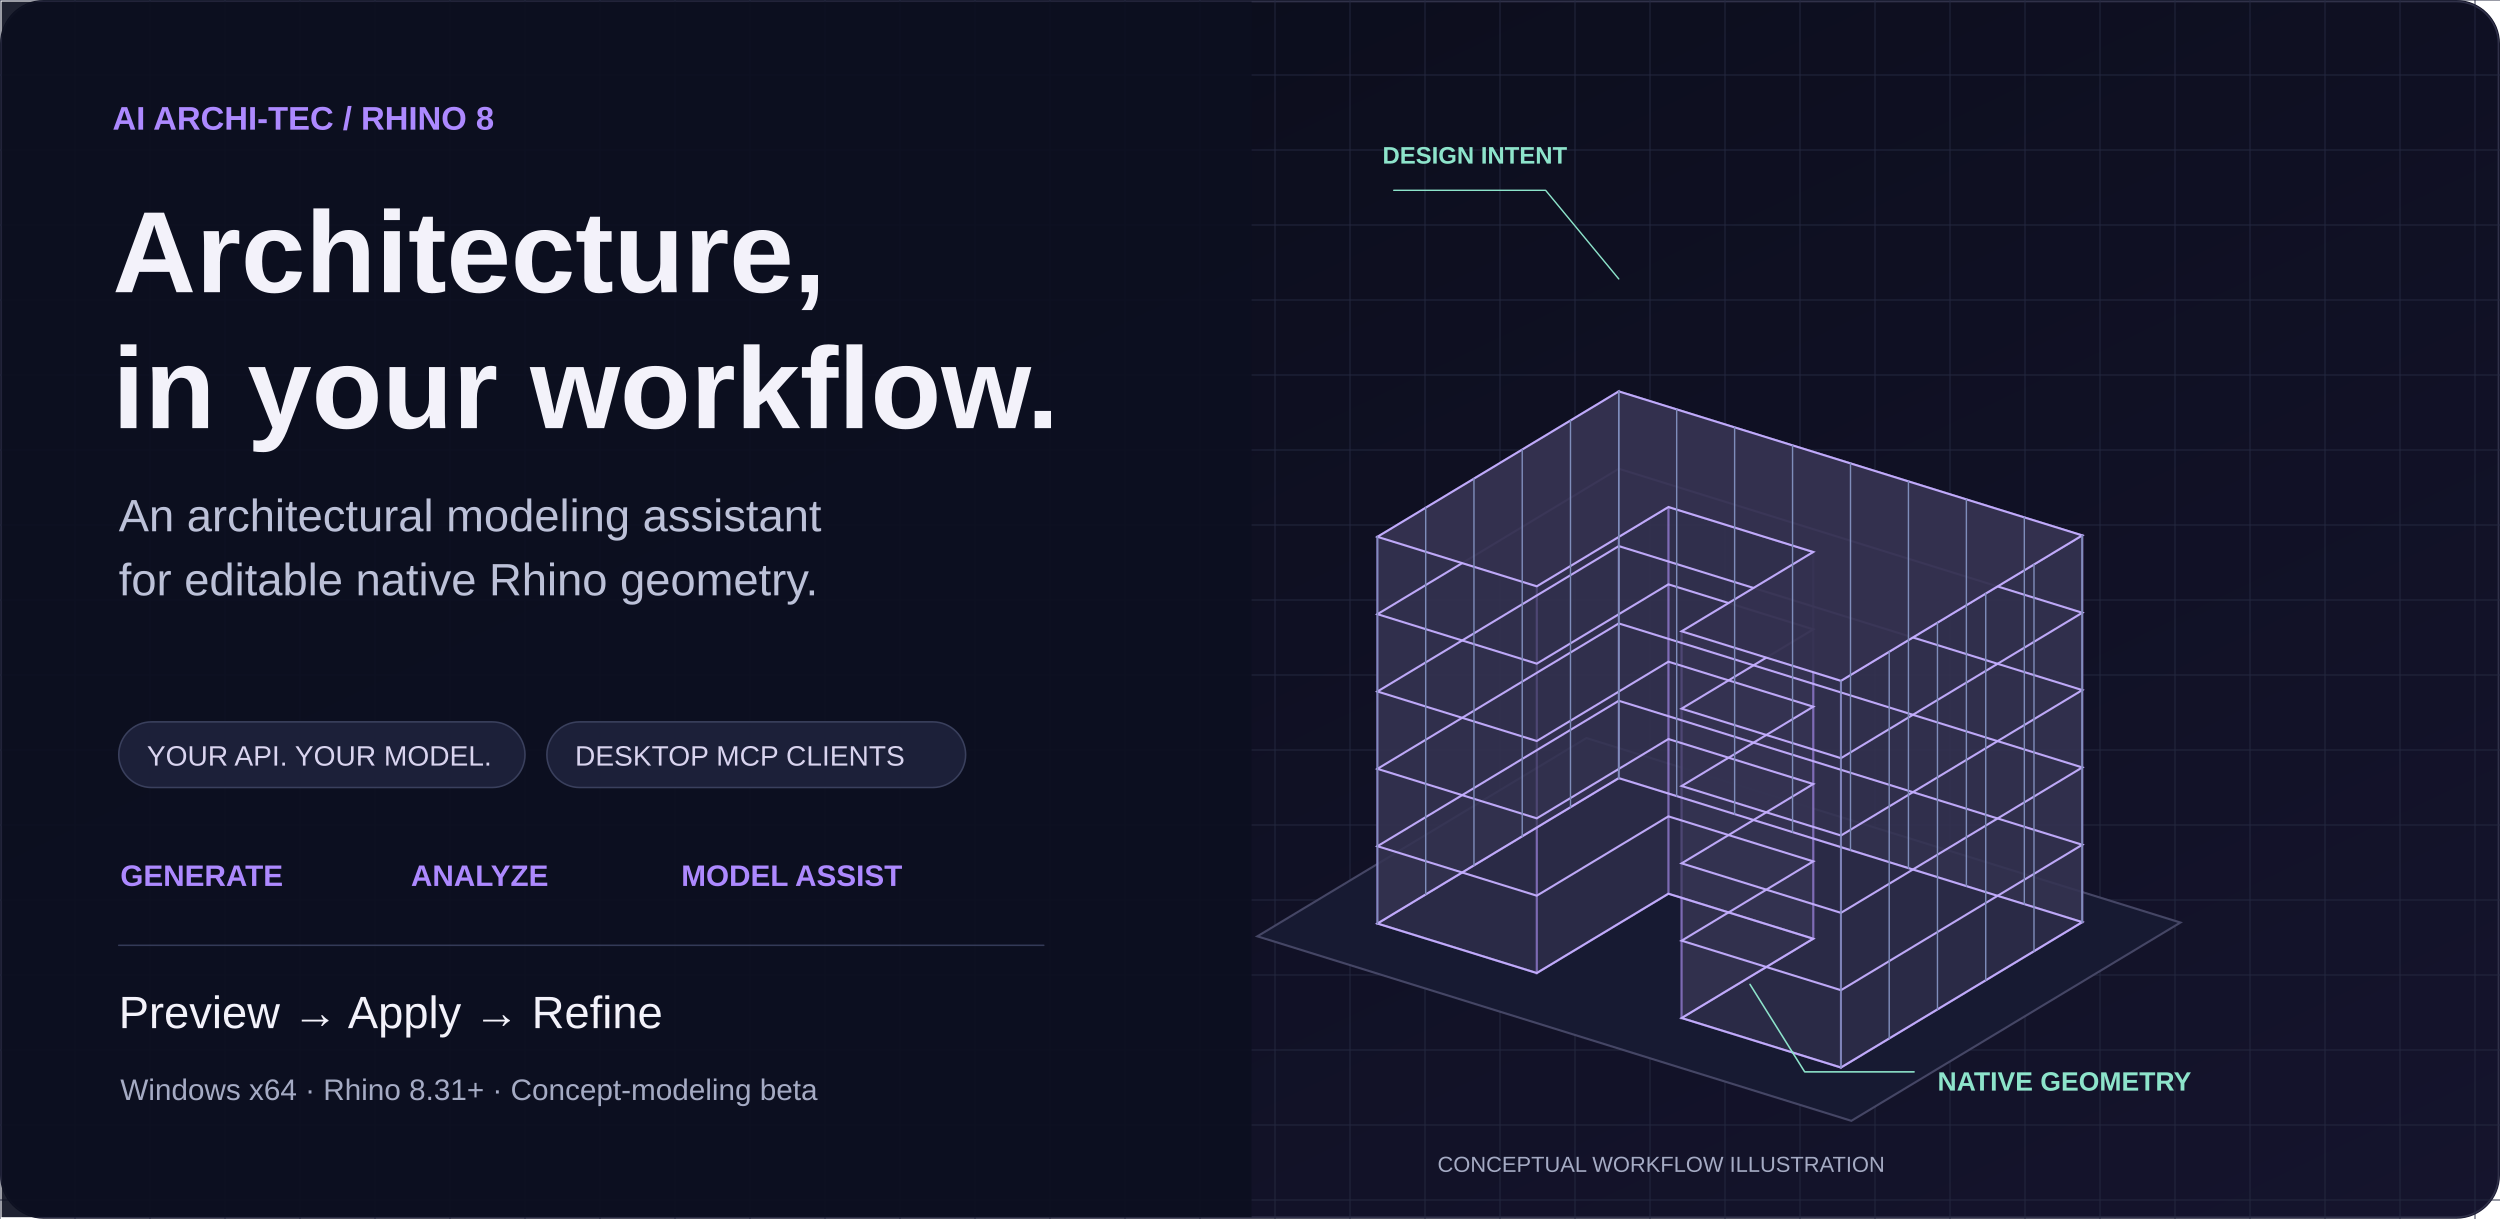
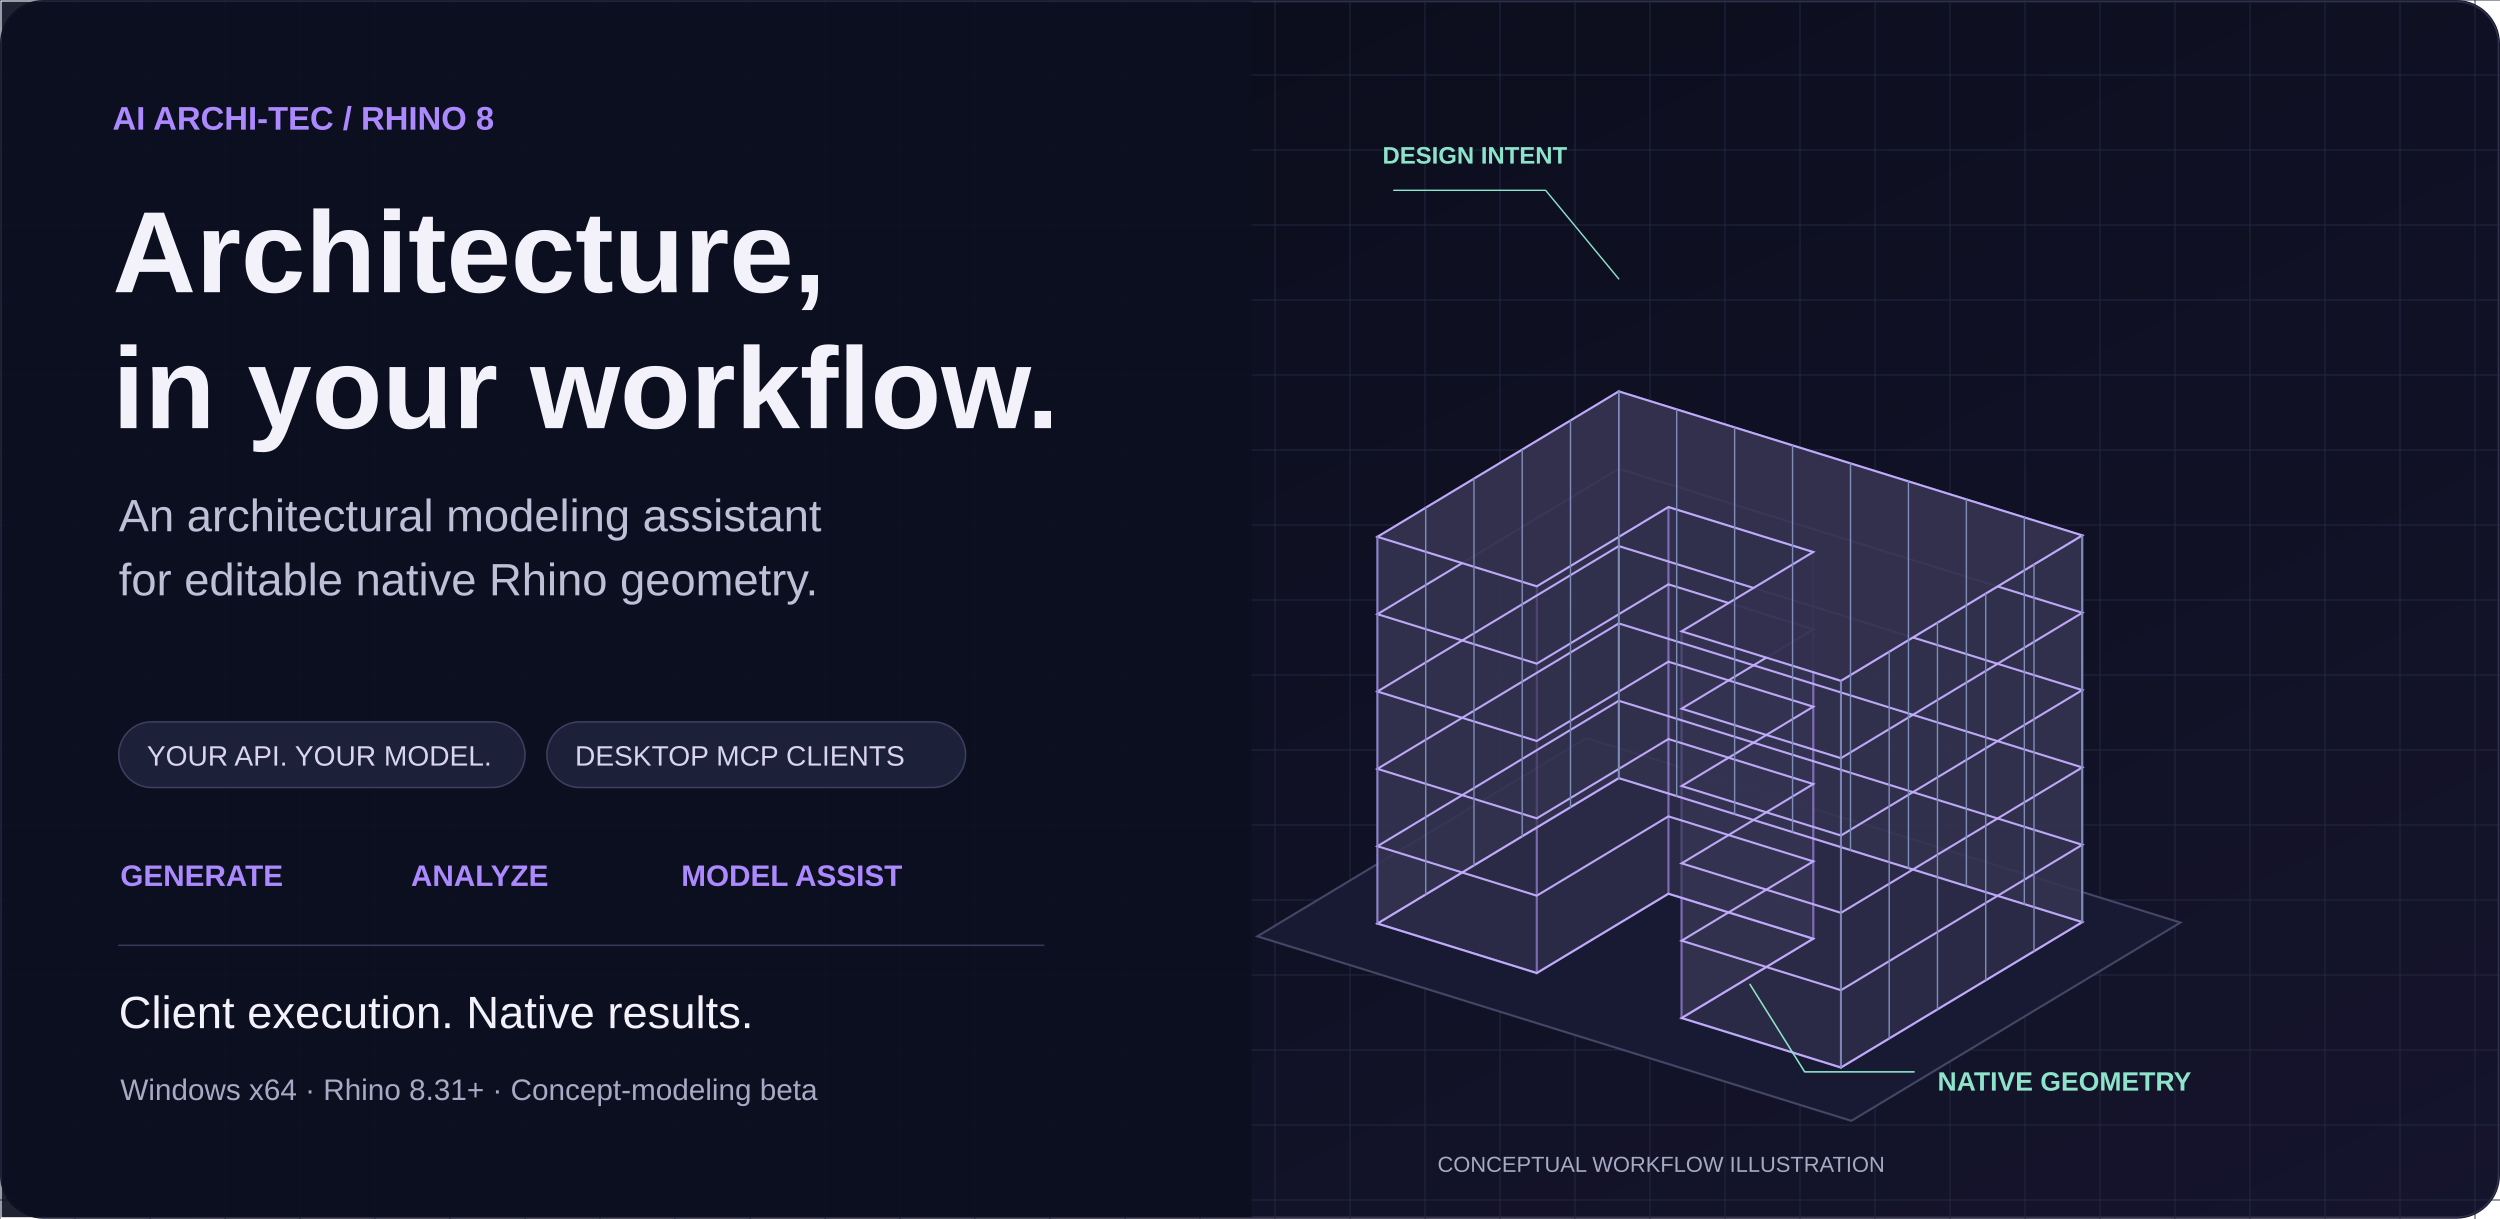
<svg xmlns="http://www.w3.org/2000/svg" width="1600" height="780" viewBox="0 0 1600 780" role="img" aria-labelledby="title desc">
  <defs>
    <linearGradient id="bg" x2="1" y2="1">
      <stop stop-color="#090C18" />
      <stop offset="1" stop-color="#15142D" />
    </linearGradient>
    <linearGradient id="accent">
      <stop stop-color="#AA6DFF" />
      <stop offset="1" stop-color="#6579FF" />
    </linearGradient>
    <marker id="arrow" markerWidth="10" markerHeight="10" refX="7" refY="4" orient="auto">
      <path d="M0 0L8 4L0 8" fill="none" stroke="#AD89FF" stroke-width="1.4" />
    </marker>
  </defs>
  <g font-family="Segoe UI,Arial,sans-serif">
    <rect width="1600" height="780" rx="28" fill="url(#bg)" />
    <rect x="1" y="1" width="1598" height="778" rx="27" fill="none" stroke="#303149" />
    <path d="M0 0V780" fill="none" stroke="#252840" stroke-width="0.6" stroke-linecap="round" stroke-linejoin="round" />
    <path d="M48 0V780" fill="none" stroke="#252840" stroke-width="0.6" stroke-linecap="round" stroke-linejoin="round" />
    <path d="M96 0V780" fill="none" stroke="#252840" stroke-width="0.6" stroke-linecap="round" stroke-linejoin="round" />
    <path d="M144 0V780" fill="none" stroke="#252840" stroke-width="0.6" stroke-linecap="round" stroke-linejoin="round" />
    <path d="M192 0V780" fill="none" stroke="#252840" stroke-width="0.6" stroke-linecap="round" stroke-linejoin="round" />
    <path d="M240 0V780" fill="none" stroke="#252840" stroke-width="0.6" stroke-linecap="round" stroke-linejoin="round" />
    <path d="M288 0V780" fill="none" stroke="#252840" stroke-width="0.6" stroke-linecap="round" stroke-linejoin="round" />
    <path d="M336 0V780" fill="none" stroke="#252840" stroke-width="0.6" stroke-linecap="round" stroke-linejoin="round" />
    <path d="M384 0V780" fill="none" stroke="#252840" stroke-width="0.6" stroke-linecap="round" stroke-linejoin="round" />
    <path d="M432 0V780" fill="none" stroke="#252840" stroke-width="0.6" stroke-linecap="round" stroke-linejoin="round" />
    <path d="M480 0V780" fill="none" stroke="#252840" stroke-width="0.6" stroke-linecap="round" stroke-linejoin="round" />
    <path d="M528 0V780" fill="none" stroke="#252840" stroke-width="0.6" stroke-linecap="round" stroke-linejoin="round" />
    <path d="M576 0V780" fill="none" stroke="#252840" stroke-width="0.6" stroke-linecap="round" stroke-linejoin="round" />
    <path d="M624 0V780" fill="none" stroke="#252840" stroke-width="0.6" stroke-linecap="round" stroke-linejoin="round" />
    <path d="M672 0V780" fill="none" stroke="#252840" stroke-width="0.6" stroke-linecap="round" stroke-linejoin="round" />
    <path d="M720 0V780" fill="none" stroke="#252840" stroke-width="0.6" stroke-linecap="round" stroke-linejoin="round" />
    <path d="M768 0V780" fill="none" stroke="#252840" stroke-width="0.6" stroke-linecap="round" stroke-linejoin="round" />
    <path d="M816 0V780" fill="none" stroke="#252840" stroke-width="0.6" stroke-linecap="round" stroke-linejoin="round" />
    <path d="M864 0V780" fill="none" stroke="#252840" stroke-width="0.6" stroke-linecap="round" stroke-linejoin="round" />
    <path d="M912 0V780" fill="none" stroke="#252840" stroke-width="0.6" stroke-linecap="round" stroke-linejoin="round" />
    <path d="M960 0V780" fill="none" stroke="#252840" stroke-width="0.6" stroke-linecap="round" stroke-linejoin="round" />
    <path d="M1008 0V780" fill="none" stroke="#252840" stroke-width="0.6" stroke-linecap="round" stroke-linejoin="round" />
    <path d="M1056 0V780" fill="none" stroke="#252840" stroke-width="0.6" stroke-linecap="round" stroke-linejoin="round" />
    <path d="M1104 0V780" fill="none" stroke="#252840" stroke-width="0.6" stroke-linecap="round" stroke-linejoin="round" />
    <path d="M1152 0V780" fill="none" stroke="#252840" stroke-width="0.6" stroke-linecap="round" stroke-linejoin="round" />
    <path d="M1200 0V780" fill="none" stroke="#252840" stroke-width="0.6" stroke-linecap="round" stroke-linejoin="round" />
    <path d="M1248 0V780" fill="none" stroke="#252840" stroke-width="0.6" stroke-linecap="round" stroke-linejoin="round" />
    <path d="M1296 0V780" fill="none" stroke="#252840" stroke-width="0.6" stroke-linecap="round" stroke-linejoin="round" />
    <path d="M1344 0V780" fill="none" stroke="#252840" stroke-width="0.6" stroke-linecap="round" stroke-linejoin="round" />
    <path d="M1392 0V780" fill="none" stroke="#252840" stroke-width="0.6" stroke-linecap="round" stroke-linejoin="round" />
    <path d="M1440 0V780" fill="none" stroke="#252840" stroke-width="0.6" stroke-linecap="round" stroke-linejoin="round" />
    <path d="M1488 0V780" fill="none" stroke="#252840" stroke-width="0.6" stroke-linecap="round" stroke-linejoin="round" />
    <path d="M1536 0V780" fill="none" stroke="#252840" stroke-width="0.6" stroke-linecap="round" stroke-linejoin="round" />
    <path d="M1584 0V780" fill="none" stroke="#252840" stroke-width="0.6" stroke-linecap="round" stroke-linejoin="round" />
    <path d="M0 0H1600" fill="none" stroke="#252840" stroke-width="0.6" stroke-linecap="round" stroke-linejoin="round" />
    <path d="M0 48H1600" fill="none" stroke="#252840" stroke-width="0.6" stroke-linecap="round" stroke-linejoin="round" />
    <path d="M0 96H1600" fill="none" stroke="#252840" stroke-width="0.6" stroke-linecap="round" stroke-linejoin="round" />
    <path d="M0 144H1600" fill="none" stroke="#252840" stroke-width="0.6" stroke-linecap="round" stroke-linejoin="round" />
    <path d="M0 192H1600" fill="none" stroke="#252840" stroke-width="0.6" stroke-linecap="round" stroke-linejoin="round" />
    <path d="M0 240H1600" fill="none" stroke="#252840" stroke-width="0.6" stroke-linecap="round" stroke-linejoin="round" />
    <path d="M0 288H1600" fill="none" stroke="#252840" stroke-width="0.6" stroke-linecap="round" stroke-linejoin="round" />
    <path d="M0 336H1600" fill="none" stroke="#252840" stroke-width="0.6" stroke-linecap="round" stroke-linejoin="round" />
    <path d="M0 384H1600" fill="none" stroke="#252840" stroke-width="0.6" stroke-linecap="round" stroke-linejoin="round" />
    <path d="M0 432H1600" fill="none" stroke="#252840" stroke-width="0.6" stroke-linecap="round" stroke-linejoin="round" />
    <path d="M0 480H1600" fill="none" stroke="#252840" stroke-width="0.6" stroke-linecap="round" stroke-linejoin="round" />
    <path d="M0 528H1600" fill="none" stroke="#252840" stroke-width="0.6" stroke-linecap="round" stroke-linejoin="round" />
    <path d="M0 576H1600" fill="none" stroke="#252840" stroke-width="0.6" stroke-linecap="round" stroke-linejoin="round" />
    <path d="M0 624H1600" fill="none" stroke="#252840" stroke-width="0.6" stroke-linecap="round" stroke-linejoin="round" />
    <path d="M0 672H1600" fill="none" stroke="#252840" stroke-width="0.6" stroke-linecap="round" stroke-linejoin="round" />
    <path d="M0 720H1600" fill="none" stroke="#252840" stroke-width="0.6" stroke-linecap="round" stroke-linejoin="round" />
    <path d="M0 768H1600" fill="none" stroke="#252840" stroke-width="0.6" stroke-linecap="round" stroke-linejoin="round" />
    <rect x="1" y="1" width="800" height="778" fill="#0C0F1F" opacity=".92" />
    <text x="72" y="83" font-size="21" fill="#AD89FF" font-weight="600">AI ARCHI-TEC  /  RHINO 8</text>
    <text x="72" y="187" font-size="74" fill="#F3F2FA" font-weight="600">Architecture,</text>
    <text x="72" y="274" font-size="74" fill="#F3F2FA" font-weight="600">in your workflow.</text>
    <text x="76" y="340" font-size="29" fill="#BCC1D8" font-weight="400">An architectural modeling assistant</text>
    <text x="76" y="381" font-size="29" fill="#BCC1D8" font-weight="400">for editable native Rhino geometry.</text>
    <rect x="76" y="462" width="260" height="42" rx="21" fill="#1C2039" stroke="#3A405D" />
    <text x="94" y="490" font-size="18" fill="#D9D4EF" font-weight="500">YOUR API. YOUR MODEL.</text>
    <rect x="350" y="462" width="268" height="42" rx="21" fill="#1C2039" stroke="#3A405D" />
    <text x="368" y="490" font-size="18" fill="#D9D4EF" font-weight="500">DESKTOP MCP CLIENTS</text>
    <text x="77" y="567" font-size="19" fill="#AD89FF" font-weight="600">GENERATE</text>
    <text x="263" y="567" font-size="19" fill="#AD89FF" font-weight="600">ANALYZE</text>
    <text x="436" y="567" font-size="19" fill="#AD89FF" font-weight="600">MODEL ASSIST</text>
    <path d="M76 605H668" fill="none" stroke="#343A57" stroke-width="1" stroke-linecap="round" stroke-linejoin="round" />
-     <text x="76" y="658" font-size="29" fill="#F3F2FA" font-weight="500">Preview → Apply → Refine</text>
+     <text x="76" y="658" font-size="29" fill="#F3F2FA" font-weight="500">Client execution. Native results.</text>
    <text x="77" y="704" font-size="19" fill="#A5ABC4" font-weight="400">Windows x64  ·  Rhino 8.31+  ·  Concept-modeling beta</text>
    <g transform="translate(100 -15) scale(.9)">
      <polygon points="1017.0,541.5 1439.4,672.7 1205.4,813.7 783.0,682.5" fill="#171A32" stroke="#454665" stroke-width="1.5" opacity="1" />
      <polygon points="1040.0,570.0 1369.6,672.4 1369.6,397.4 1040.0,295.0" fill="#343251" stroke="#8B74C5" stroke-width="1.5" opacity="0.65" />
      <polygon points="1369.6,672.4 1198.0,775.8 1198.0,500.8 1369.6,397.4" fill="#343251" stroke="#8B74C5" stroke-width="1.5" opacity="0.65" />
      <polygon points="1198.0,775.8 1084.7,740.6 1084.7,465.6 1198.0,500.8" fill="#343251" stroke="#8B74C5" stroke-width="1.5" opacity="0.65" />
      <polygon points="1084.7,740.6 1178.3,684.2 1178.3,409.2 1084.7,465.6" fill="#343251" stroke="#8B74C5" stroke-width="1.5" opacity="0.65" />
      <polygon points="1178.3,684.2 1075.3,652.2 1075.3,377.2 1178.3,409.2" fill="#343251" stroke="#8B74C5" stroke-width="1.5" opacity="0.65" />
      <polygon points="1075.3,652.2 981.7,708.6 981.7,433.6 1075.3,377.2" fill="#343251" stroke="#8B74C5" stroke-width="1.5" opacity="0.65" />
      <polygon points="981.7,708.6 868.4,673.4 868.4,398.4 981.7,433.6" fill="#343251" stroke="#8B74C5" stroke-width="1.5" opacity="0.65" />
      <polygon points="868.4,673.4 1040.0,570.0 1040.0,295.0 868.4,398.4" fill="#343251" stroke="#8B74C5" stroke-width="1.5" opacity="0.65" />
      <polygon points="1040.0,570.0 1369.6,672.4 1198.0,775.8 1084.7,740.6 1178.3,684.2 1075.3,652.2 981.7,708.6 868.4,673.4" fill="none" stroke="#C4AEFF" stroke-width="1.5" opacity="0.95" />
      <polygon points="1040.0,515.0 1369.6,617.4 1198.0,720.8 1084.7,685.6 1178.3,629.2 1075.3,597.2 981.7,653.6 868.4,618.4" fill="none" stroke="#C4AEFF" stroke-width="1.5" opacity="0.95" />
      <polygon points="1040.0,460.0 1369.6,562.4 1198.0,665.8 1084.7,630.6 1178.3,574.2 1075.3,542.2 981.7,598.6 868.4,563.4" fill="none" stroke="#C4AEFF" stroke-width="1.5" opacity="0.95" />
      <polygon points="1040.0,405.0 1369.6,507.4 1198.0,610.8 1084.7,575.6 1178.3,519.2 1075.3,487.2 981.7,543.6 868.4,508.4" fill="none" stroke="#C4AEFF" stroke-width="1.5" opacity="0.95" />
      <polygon points="1040.0,350.0 1369.6,452.4 1198.0,555.8 1084.7,520.6 1178.3,464.2 1075.3,432.2 981.7,488.6 868.4,453.4" fill="none" stroke="#C4AEFF" stroke-width="1.5" opacity="0.95" />
      <polygon points="1040.0,295.0 1369.6,397.4 1198.0,500.8 1084.7,465.6 1178.3,409.2 1075.3,377.2 981.7,433.6 868.4,398.4" fill="#33304F" stroke="#C4AEFF" stroke-width="1.5" opacity="0.95" />
      <path d="M1040.0 570.0L1040.0 295.0" fill="none" stroke="#7F8DBB" stroke-width="1" stroke-linecap="round" stroke-linejoin="round" />
      <path d="M1081.2 582.8L1081.2 307.8" fill="none" stroke="#7F8DBB" stroke-width="1" stroke-linecap="round" stroke-linejoin="round" />
      <path d="M1122.4 595.6L1122.4 320.6" fill="none" stroke="#7F8DBB" stroke-width="1" stroke-linecap="round" stroke-linejoin="round" />
      <path d="M1163.6 608.4L1163.6 333.4" fill="none" stroke="#7F8DBB" stroke-width="1" stroke-linecap="round" stroke-linejoin="round" />
      <path d="M1204.8 621.2L1204.8 346.2" fill="none" stroke="#7F8DBB" stroke-width="1" stroke-linecap="round" stroke-linejoin="round" />
      <path d="M1246.0 634.0L1246.0 359.0" fill="none" stroke="#7F8DBB" stroke-width="1" stroke-linecap="round" stroke-linejoin="round" />
      <path d="M1287.2 646.8L1287.2 371.8" fill="none" stroke="#7F8DBB" stroke-width="1" stroke-linecap="round" stroke-linejoin="round" />
      <path d="M1328.4 659.6L1328.4 384.6" fill="none" stroke="#7F8DBB" stroke-width="1" stroke-linecap="round" stroke-linejoin="round" />
      <path d="M1369.6 672.4L1369.6 397.4" fill="none" stroke="#7F8DBB" stroke-width="1" stroke-linecap="round" stroke-linejoin="round" />
      <path d="M1040.0 570.0L1040.0 295.0" fill="none" stroke="#7F8DBB" stroke-width="1" stroke-linecap="round" stroke-linejoin="round" />
      <path d="M1369.6 672.4L1369.6 397.4" fill="none" stroke="#7F8DBB" stroke-width="1" stroke-linecap="round" stroke-linejoin="round" />
      <path d="M1005.68 590.68L1005.68 315.68" fill="none" stroke="#7F8DBB" stroke-width="1" stroke-linecap="round" stroke-linejoin="round" />
      <path d="M1335.28 693.08L1335.28 418.08" fill="none" stroke="#7F8DBB" stroke-width="1" stroke-linecap="round" stroke-linejoin="round" />
      <path d="M971.36 611.36L971.36 336.36" fill="none" stroke="#7F8DBB" stroke-width="1" stroke-linecap="round" stroke-linejoin="round" />
      <path d="M1300.96 713.76L1300.96 438.76" fill="none" stroke="#7F8DBB" stroke-width="1" stroke-linecap="round" stroke-linejoin="round" />
      <path d="M937.04 632.04L937.04 357.04" fill="none" stroke="#7F8DBB" stroke-width="1" stroke-linecap="round" stroke-linejoin="round" />
      <path d="M1266.64 734.44L1266.64 459.44" fill="none" stroke="#7F8DBB" stroke-width="1" stroke-linecap="round" stroke-linejoin="round" />
      <path d="M902.72 652.72L902.72 377.72" fill="none" stroke="#7F8DBB" stroke-width="1" stroke-linecap="round" stroke-linejoin="round" />
      <path d="M1232.32 755.12L1232.32 480.12" fill="none" stroke="#7F8DBB" stroke-width="1" stroke-linecap="round" stroke-linejoin="round" />
      <path d="M868.4 673.4L868.4 398.4" fill="none" stroke="#7F8DBB" stroke-width="1" stroke-linecap="round" stroke-linejoin="round" />
      <path d="M1198.0 775.8L1198.0 500.8" fill="none" stroke="#7F8DBB" stroke-width="1" stroke-linecap="round" stroke-linejoin="round" />
      <text x="872" y="133" font-size="17" fill="#8DE4CB" font-weight="600">DESIGN INTENT</text>
      <path d="M880 152H988L1040 215" fill="none" stroke="#8DE4CB" stroke-width="1" stroke-linecap="round" stroke-linejoin="round" />
    </g>
    <text x="1240" y="698" font-size="17" fill="#8DE4CB" font-weight="600">NATIVE GEOMETRY</text>
    <path d="M1225 686H1155L1120 630" fill="none" stroke="#8DE4CB" stroke-width="1" stroke-linecap="round" stroke-linejoin="round" />
    <text x="920" y="750" font-size="14" fill="#A5ABC4" font-weight="400">CONCEPTUAL WORKFLOW ILLUSTRATION</text>
  </g>
</svg>
